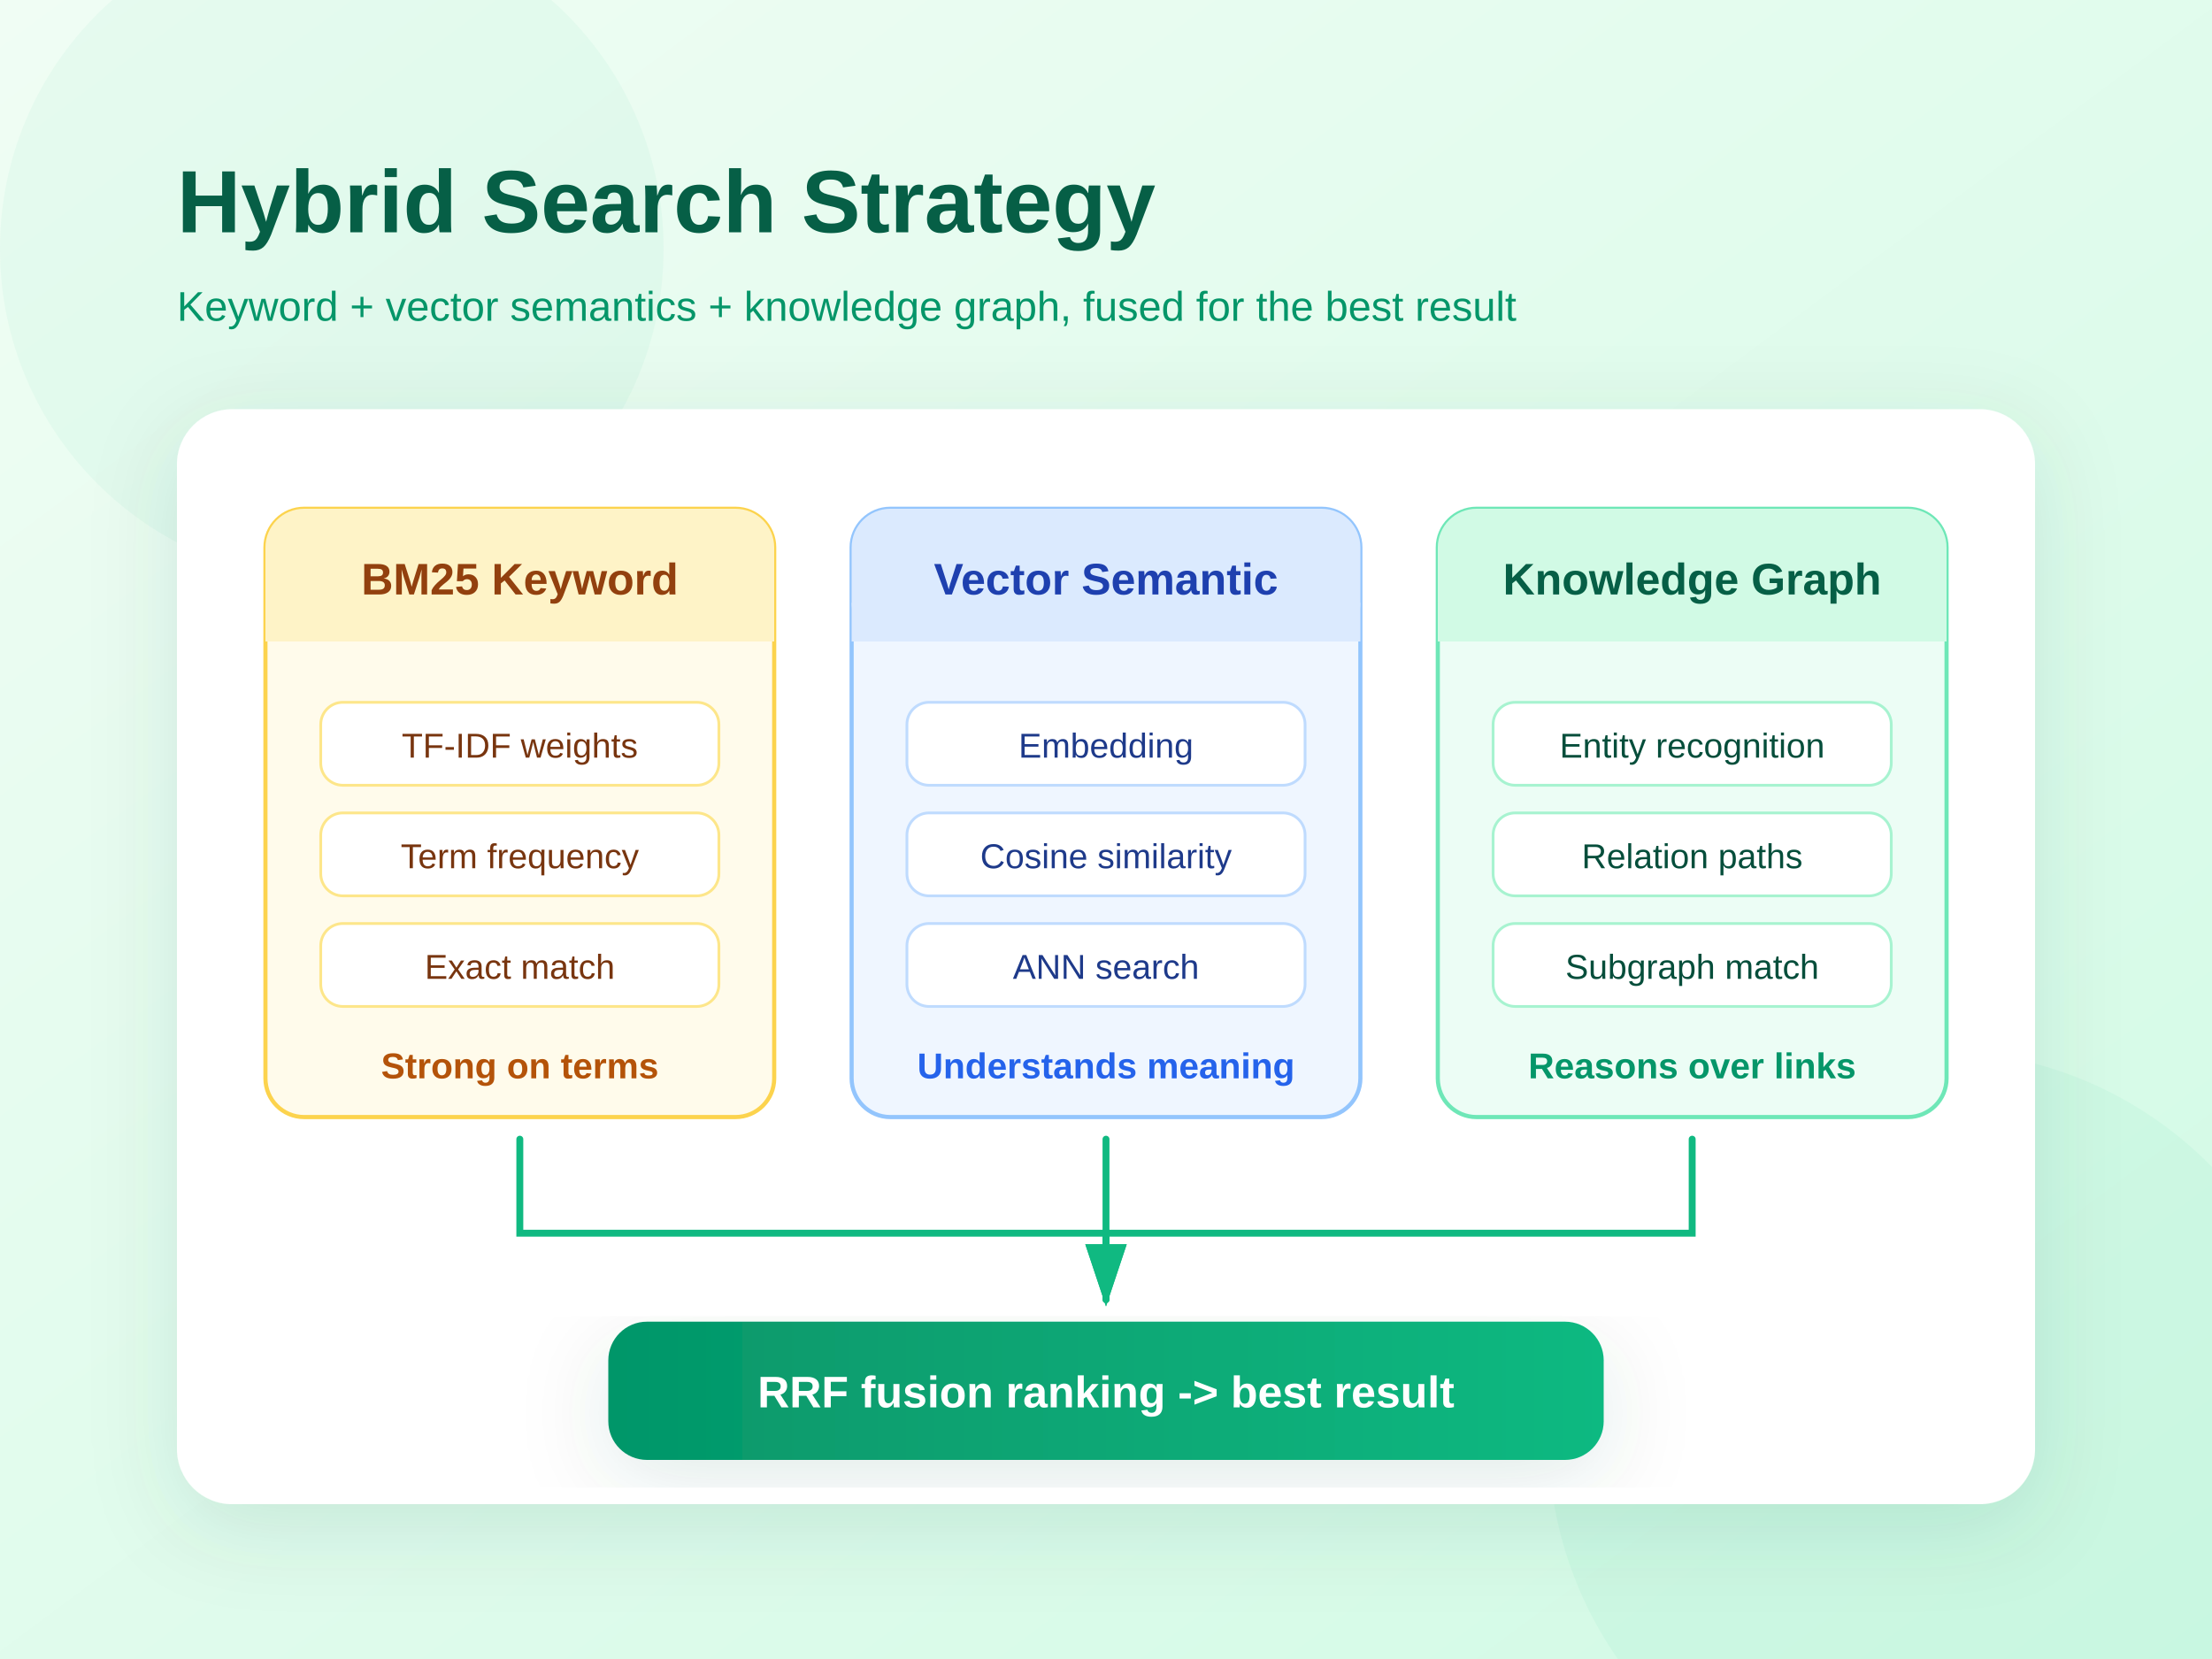
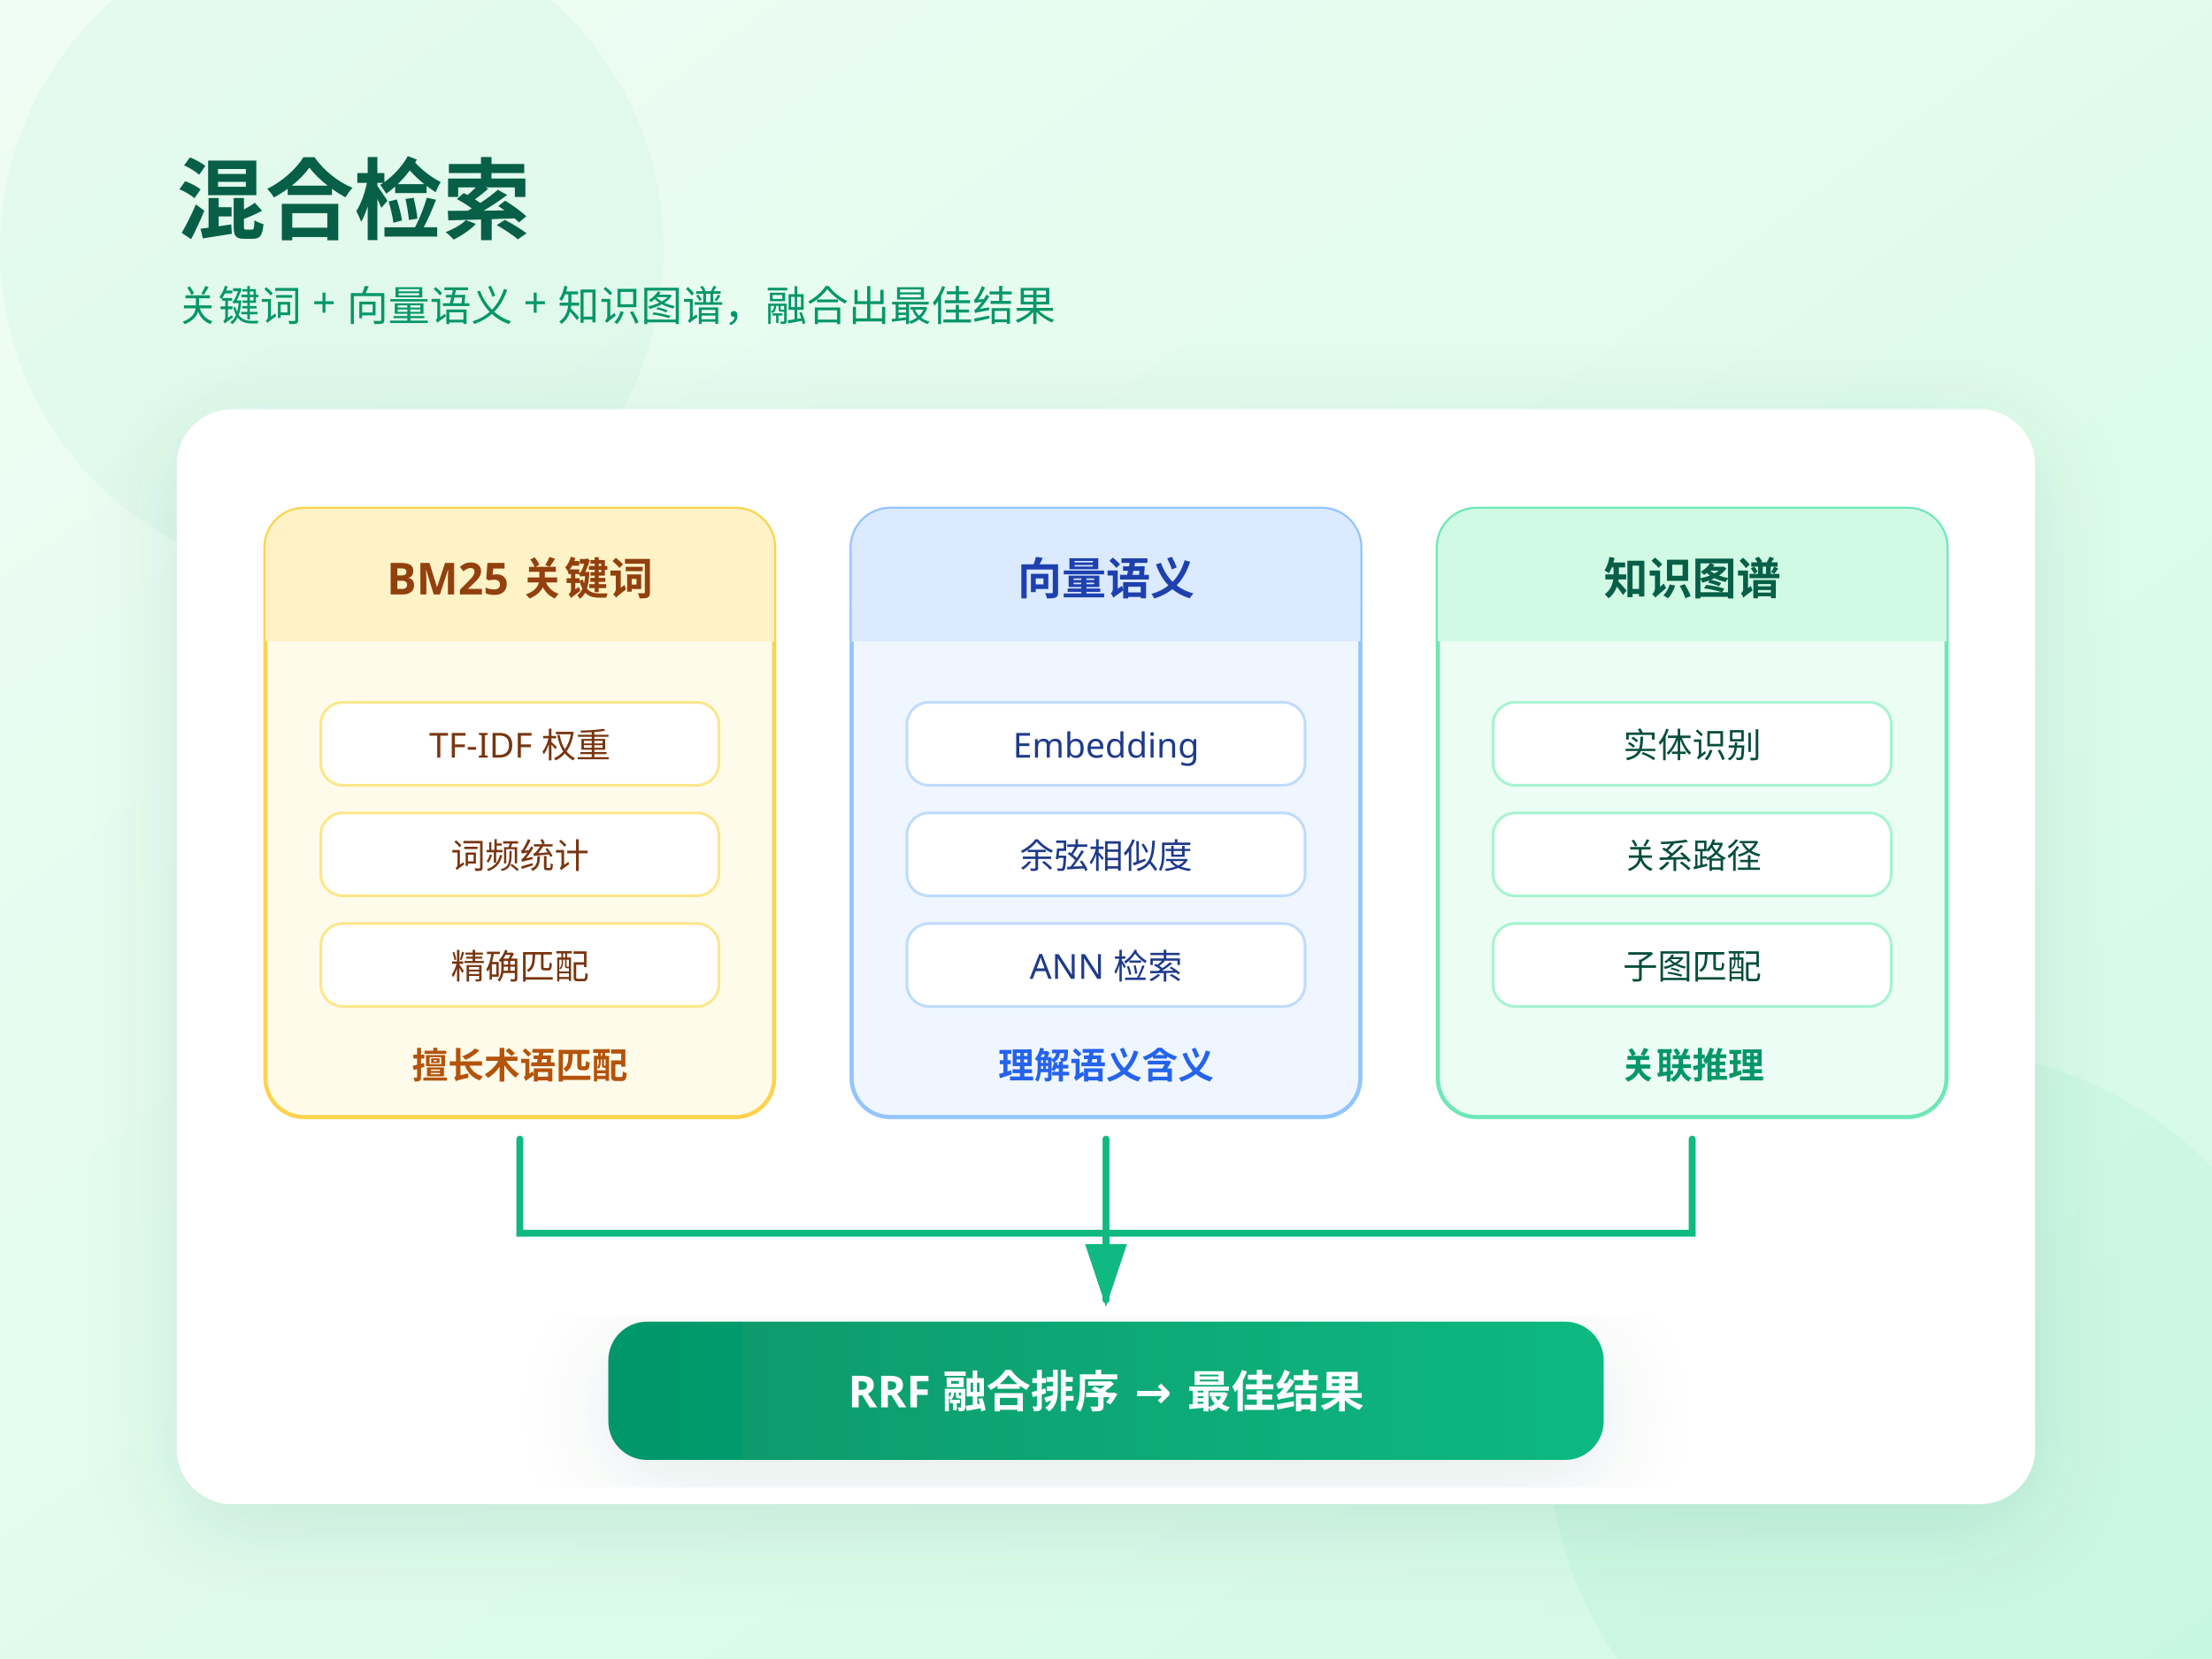
<svg xmlns="http://www.w3.org/2000/svg" viewBox="0 0 800 600">
  <defs>
    <linearGradient id="bg2" x1="0%" y1="0%" x2="100%" y2="100%">
      <stop offset="0%" stop-color="#F0FDF4" />
      <stop offset="100%" stop-color="#D1FAE5" />
    </linearGradient>
    <linearGradient id="brand2" x1="0%" y1="0%" x2="100%" y2="0%">
      <stop offset="0%" stop-color="#059669" />
      <stop offset="100%" stop-color="#10B981" />
    </linearGradient>
    <filter id="soft2" x="-20%" y="-20%" width="140%" height="140%">
      <feDropShadow dx="0" dy="8" stdDeviation="16" flood-color="#065F46" flood-opacity="0.12" />
    </filter>
  </defs>
  <rect width="800" height="600" fill="url(#bg2)" />
  <circle cx="120" cy="90" r="120" fill="#10B981" opacity="0.05" />
  <circle cx="700" cy="520" r="140" fill="#34D399" opacity="0.06" />
-   <text x="64" y="84" font-family="Arial, sans-serif" font-size="32" font-weight="700" fill="#065F46">Hybrid Search Strategy</text>
-   <text x="64" y="116" font-family="Arial, sans-serif" font-size="15" fill="#059669">Keyword + vector semantics + knowledge graph, fused for the best result</text>
+   <text x="64" y="84" font-family="'PingFang SC','Microsoft YaHei','Hiragino Sans GB',sans-serif" font-size="32" font-weight="700" fill="#065F46">混合检索</text>
+   <text x="64" y="116" font-family="'PingFang SC','Microsoft YaHei','Hiragino Sans GB',sans-serif" font-size="15" fill="#059669">关键词 + 向量语义 + 知识图谱，融合出最佳结果</text>
  <g filter="url(#soft2)">
    <rect x="64" y="148" width="672" height="396" rx="20" fill="#FFFFFF" />
  </g>
  <g transform="translate(96, 184)">
    <rect width="184" height="220" rx="14" fill="#FFFBEB" stroke="#FCD34D" stroke-width="1.5" />
    <rect width="184" height="48" rx="14" fill="#FEF3C7" />
    <rect y="34" width="184" height="14" fill="#FEF3C7" />
-     <text x="92" y="31" font-family="Arial, sans-serif" font-size="16" font-weight="700" fill="#92400E" text-anchor="middle">BM25 Keyword</text>
-     <g font-family="Arial, sans-serif" font-size="12.5" fill="#78350F">
+     <text x="92" y="31" font-family="'PingFang SC','Microsoft YaHei','Hiragino Sans GB',sans-serif" font-size="16" font-weight="700" fill="#92400E" text-anchor="middle">BM25 关键词</text>
+     <g font-family="'PingFang SC','Microsoft YaHei','Hiragino Sans GB',sans-serif" font-size="12.5" fill="#78350F">
      <rect x="20" y="70" width="144" height="30" rx="8" fill="#FFFFFF" stroke="#FDE68A" />
-       <text x="92" y="90" text-anchor="middle">TF-IDF weights</text>
+       <text x="92" y="90" text-anchor="middle">TF-IDF 权重</text>
      <rect x="20" y="110" width="144" height="30" rx="8" fill="#FFFFFF" stroke="#FDE68A" />
-       <text x="92" y="130" text-anchor="middle">Term frequency</text>
+       <text x="92" y="130" text-anchor="middle">词频统计</text>
      <rect x="20" y="150" width="144" height="30" rx="8" fill="#FFFFFF" stroke="#FDE68A" />
-       <text x="92" y="170" text-anchor="middle">Exact match</text>
+       <text x="92" y="170" text-anchor="middle">精确匹配</text>
    </g>
-     <text x="92" y="206" font-family="Arial, sans-serif" font-size="13" font-weight="600" fill="#B45309" text-anchor="middle">Strong on terms</text>
+     <text x="92" y="206" font-family="'PingFang SC','Microsoft YaHei','Hiragino Sans GB',sans-serif" font-size="13" font-weight="600" fill="#B45309" text-anchor="middle">擅长术语匹配</text>
  </g>
  <g transform="translate(308, 184)">
    <rect width="184" height="220" rx="14" fill="#EFF6FF" stroke="#93C5FD" stroke-width="1.5" />
    <rect width="184" height="48" rx="14" fill="#DBEAFE" />
    <rect y="34" width="184" height="14" fill="#DBEAFE" />
-     <text x="92" y="31" font-family="Arial, sans-serif" font-size="16" font-weight="700" fill="#1E40AF" text-anchor="middle">Vector Semantic</text>
-     <g font-family="Arial, sans-serif" font-size="12.5" fill="#1E3A8A">
+     <text x="92" y="31" font-family="'PingFang SC','Microsoft YaHei','Hiragino Sans GB',sans-serif" font-size="16" font-weight="700" fill="#1E40AF" text-anchor="middle">向量语义</text>
+     <g font-family="'PingFang SC','Microsoft YaHei','Hiragino Sans GB',sans-serif" font-size="12.5" fill="#1E3A8A">
      <rect x="20" y="70" width="144" height="30" rx="8" fill="#FFFFFF" stroke="#BFDBFE" />
      <text x="92" y="90" text-anchor="middle">Embedding</text>
      <rect x="20" y="110" width="144" height="30" rx="8" fill="#FFFFFF" stroke="#BFDBFE" />
-       <text x="92" y="130" text-anchor="middle">Cosine similarity</text>
+       <text x="92" y="130" text-anchor="middle">余弦相似度</text>
      <rect x="20" y="150" width="144" height="30" rx="8" fill="#FFFFFF" stroke="#BFDBFE" />
-       <text x="92" y="170" text-anchor="middle">ANN search</text>
+       <text x="92" y="170" text-anchor="middle">ANN 检索</text>
    </g>
-     <text x="92" y="206" font-family="Arial, sans-serif" font-size="13" font-weight="600" fill="#2563EB" text-anchor="middle">Understands meaning</text>
+     <text x="92" y="206" font-family="'PingFang SC','Microsoft YaHei','Hiragino Sans GB',sans-serif" font-size="13" font-weight="600" fill="#2563EB" text-anchor="middle">理解语义含义</text>
  </g>
  <g transform="translate(520, 184)">
    <rect width="184" height="220" rx="14" fill="#ECFDF5" stroke="#6EE7B7" stroke-width="1.5" />
    <rect width="184" height="48" rx="14" fill="#D1FAE5" />
    <rect y="34" width="184" height="14" fill="#D1FAE5" />
-     <text x="92" y="31" font-family="Arial, sans-serif" font-size="16" font-weight="700" fill="#065F46" text-anchor="middle">Knowledge Graph</text>
-     <g font-family="Arial, sans-serif" font-size="12.5" fill="#064E3B">
+     <text x="92" y="31" font-family="'PingFang SC','Microsoft YaHei','Hiragino Sans GB',sans-serif" font-size="16" font-weight="700" fill="#065F46" text-anchor="middle">知识图谱</text>
+     <g font-family="'PingFang SC','Microsoft YaHei','Hiragino Sans GB',sans-serif" font-size="12.5" fill="#064E3B">
      <rect x="20" y="70" width="144" height="30" rx="8" fill="#FFFFFF" stroke="#A7F3D0" />
-       <text x="92" y="90" text-anchor="middle">Entity recognition</text>
+       <text x="92" y="90" text-anchor="middle">实体识别</text>
      <rect x="20" y="110" width="144" height="30" rx="8" fill="#FFFFFF" stroke="#A7F3D0" />
-       <text x="92" y="130" text-anchor="middle">Relation paths</text>
+       <text x="92" y="130" text-anchor="middle">关系路径</text>
      <rect x="20" y="150" width="144" height="30" rx="8" fill="#FFFFFF" stroke="#A7F3D0" />
-       <text x="92" y="170" text-anchor="middle">Subgraph match</text>
+       <text x="92" y="170" text-anchor="middle">子图匹配</text>
    </g>
-     <text x="92" y="206" font-family="Arial, sans-serif" font-size="13" font-weight="600" fill="#059669" text-anchor="middle">Reasons over links</text>
+     <text x="92" y="206" font-family="'PingFang SC','Microsoft YaHei','Hiragino Sans GB',sans-serif" font-size="13" font-weight="600" fill="#059669" text-anchor="middle">关联推理</text>
  </g>
  <g stroke="#10B981" stroke-width="2.5" fill="none" stroke-linecap="round">
    <path d="M188 412 V446 H400 V470" marker-end="url(#arr2)" />
    <path d="M400 412 V470" marker-end="url(#arr2)" />
    <path d="M612 412 V446 H400" />
  </g>
  <g transform="translate(220, 478)">
    <rect width="360" height="50" rx="14" fill="url(#brand2)" filter="url(#soft2)" />
-     <text x="180" y="31" font-family="Arial, sans-serif" font-size="16" font-weight="700" fill="#FFFFFF" text-anchor="middle">RRF fusion ranking -&gt; best result</text>
+     <text x="180" y="31" font-family="'PingFang SC','Microsoft YaHei','Hiragino Sans GB',sans-serif" font-size="16" font-weight="700" fill="#FFFFFF" text-anchor="middle">RRF 融合排序 → 最佳结果</text>
  </g>
  <defs>
    <marker id="arr2" markerWidth="9" markerHeight="9" refX="8" refY="3" orient="auto">
      <polygon points="0 0, 9 3, 0 6" fill="#10B981" />
    </marker>
  </defs>
</svg>
